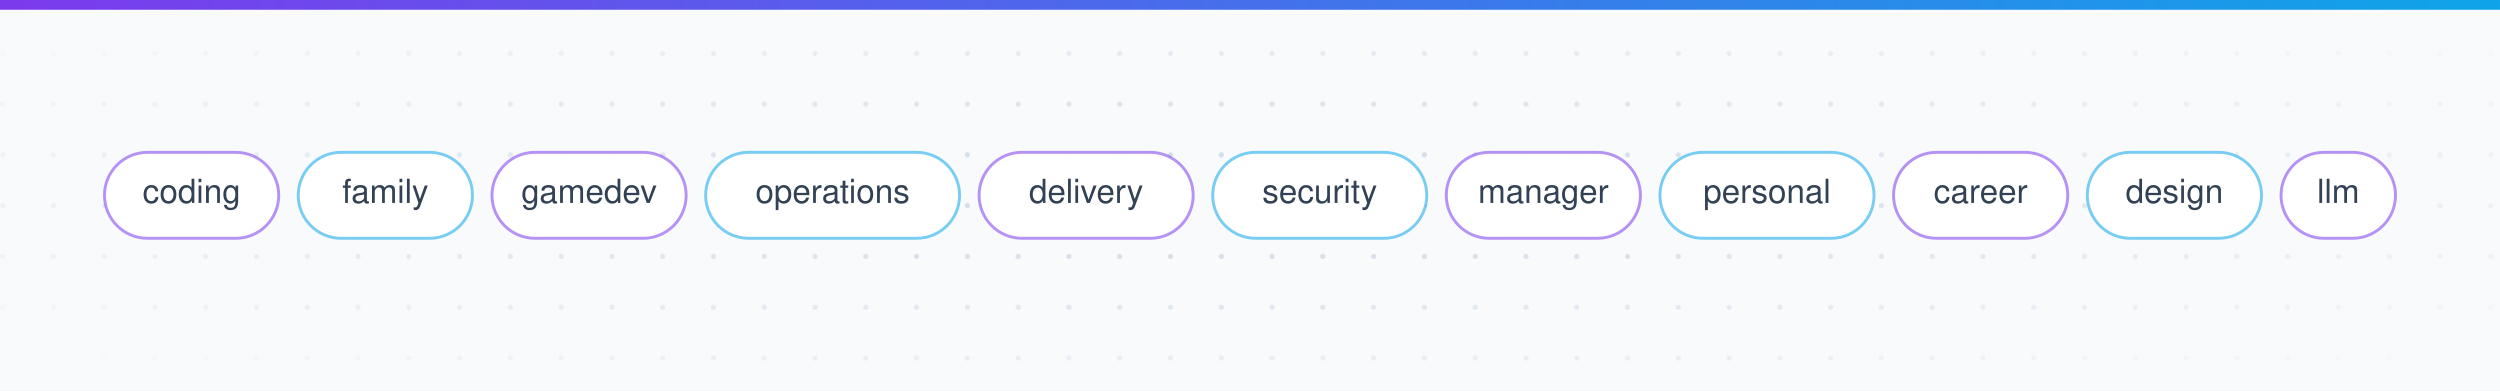
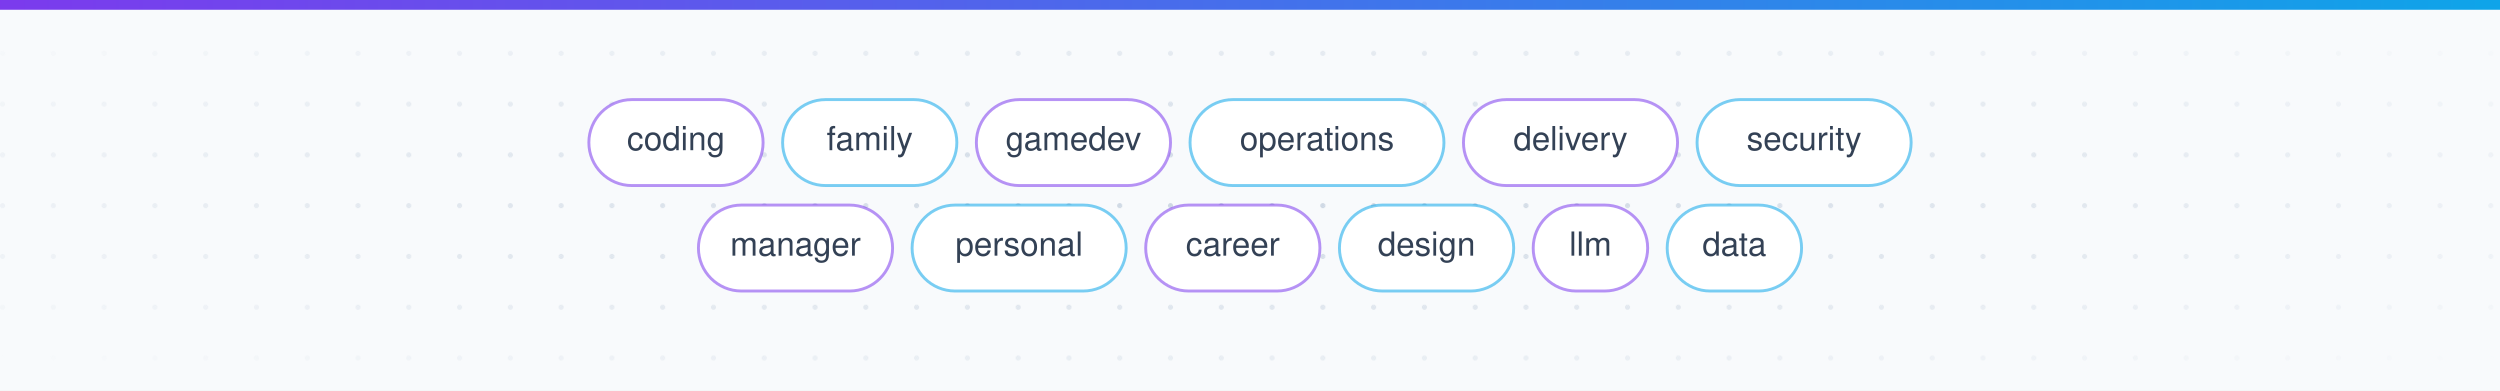
- <svg xmlns="http://www.w3.org/2000/svg" width="1280" height="200" viewBox="0 0 1280 200" role="img" aria-label="The eleven plugins: coding, family, gamedev, operations, delivery, security, manager, personal, career, design and llm">
+ <svg xmlns="http://www.w3.org/2000/svg" width="1280" height="200" viewBox="0 0 1280 200" role="img" aria-label="The twelve plugins: coding, family, gamedev, operations, delivery, security, manager, personal, career, design, llm and data">
  <defs>
    <pattern id="grid" width="26" height="26" patternUnits="userSpaceOnUse">
      <circle cx="1.3" cy="1.3" r="1.3" fill="#cbd5e1" />
    </pattern>
    <radialGradient id="fade" cx="50%" cy="50%" r="65%">
      <stop offset="0%" stop-color="#ffffff" stop-opacity="1" />
      <stop offset="100%" stop-color="#ffffff" stop-opacity="0" />
    </radialGradient>
    <mask id="fadeMask">
      <rect width="1280" height="200" fill="url(#fade)" />
    </mask>
    <linearGradient id="accent" x1="0" y1="0" x2="1" y2="0">
      <stop offset="0" stop-color="#7c3aed" />
      <stop offset="1" stop-color="#0ea5e9" />
    </linearGradient>
  </defs>
  <rect width="1280" height="200" fill="#f8fafc" />
  <g mask="url(#fadeMask)">
    <rect width="1280" height="200" fill="url(#grid)" />
  </g>
  <rect x="0" y="0" width="1280" height="5" fill="url(#accent)" />
-   <rect x="53.5" y="78" width="89.2" height="44" rx="22" fill="#ffffff" stroke="#7c3aed" stroke-opacity="0.55" stroke-width="1.5" />
-   <text x="98.1" y="100" text-anchor="middle" dominant-baseline="central" font-family="-apple-system, BlinkMacSystemFont, 'Segoe UI', Helvetica, Arial, sans-serif" font-size="17" font-weight="500" fill="#334155">coding</text>
-   <rect x="152.7" y="78" width="89.2" height="44" rx="22" fill="#ffffff" stroke="#0ea5e9" stroke-opacity="0.55" stroke-width="1.5" />
-   <text x="197.3" y="100" text-anchor="middle" dominant-baseline="central" font-family="-apple-system, BlinkMacSystemFont, 'Segoe UI', Helvetica, Arial, sans-serif" font-size="17" font-weight="500" fill="#334155">family</text>
-   <rect x="251.9" y="78" width="99.4" height="44" rx="22" fill="#ffffff" stroke="#7c3aed" stroke-opacity="0.55" stroke-width="1.5" />
-   <text x="301.6" y="100" text-anchor="middle" dominant-baseline="central" font-family="-apple-system, BlinkMacSystemFont, 'Segoe UI', Helvetica, Arial, sans-serif" font-size="17" font-weight="500" fill="#334155">gamedev</text>
-   <rect x="361.3" y="78" width="130.0" height="44" rx="22" fill="#ffffff" stroke="#0ea5e9" stroke-opacity="0.55" stroke-width="1.5" />
-   <text x="426.3" y="100" text-anchor="middle" dominant-baseline="central" font-family="-apple-system, BlinkMacSystemFont, 'Segoe UI', Helvetica, Arial, sans-serif" font-size="17" font-weight="500" fill="#334155">operations</text>
-   <rect x="501.3" y="78" width="109.6" height="44" rx="22" fill="#ffffff" stroke="#7c3aed" stroke-opacity="0.55" stroke-width="1.5" />
-   <text x="556.1" y="100" text-anchor="middle" dominant-baseline="central" font-family="-apple-system, BlinkMacSystemFont, 'Segoe UI', Helvetica, Arial, sans-serif" font-size="17" font-weight="500" fill="#334155">delivery</text>
-   <rect x="620.9" y="78" width="109.6" height="44" rx="22" fill="#ffffff" stroke="#0ea5e9" stroke-opacity="0.55" stroke-width="1.5" />
-   <text x="675.7" y="100" text-anchor="middle" dominant-baseline="central" font-family="-apple-system, BlinkMacSystemFont, 'Segoe UI', Helvetica, Arial, sans-serif" font-size="17" font-weight="500" fill="#334155">security</text>
-   <rect x="740.5" y="78" width="99.4" height="44" rx="22" fill="#ffffff" stroke="#7c3aed" stroke-opacity="0.55" stroke-width="1.5" />
-   <text x="790.2" y="100" text-anchor="middle" dominant-baseline="central" font-family="-apple-system, BlinkMacSystemFont, 'Segoe UI', Helvetica, Arial, sans-serif" font-size="17" font-weight="500" fill="#334155">manager</text>
-   <rect x="849.9" y="78" width="109.6" height="44" rx="22" fill="#ffffff" stroke="#0ea5e9" stroke-opacity="0.55" stroke-width="1.5" />
-   <text x="904.7" y="100" text-anchor="middle" dominant-baseline="central" font-family="-apple-system, BlinkMacSystemFont, 'Segoe UI', Helvetica, Arial, sans-serif" font-size="17" font-weight="500" fill="#334155">personal</text>
-   <rect x="969.5" y="78" width="89.2" height="44" rx="22" fill="#ffffff" stroke="#7c3aed" stroke-opacity="0.55" stroke-width="1.5" />
-   <text x="1014.1" y="100" text-anchor="middle" dominant-baseline="central" font-family="-apple-system, BlinkMacSystemFont, 'Segoe UI', Helvetica, Arial, sans-serif" font-size="17" font-weight="500" fill="#334155">career</text>
-   <rect x="1068.7" y="78" width="89.2" height="44" rx="22" fill="#ffffff" stroke="#0ea5e9" stroke-opacity="0.55" stroke-width="1.5" />
-   <text x="1113.3" y="100" text-anchor="middle" dominant-baseline="central" font-family="-apple-system, BlinkMacSystemFont, 'Segoe UI', Helvetica, Arial, sans-serif" font-size="17" font-weight="500" fill="#334155">design</text>
-   <rect x="1167.9" y="78" width="58.6" height="44" rx="22" fill="#ffffff" stroke="#7c3aed" stroke-opacity="0.55" stroke-width="1.5" />
-   <text x="1197.2" y="100" text-anchor="middle" dominant-baseline="central" font-family="-apple-system, BlinkMacSystemFont, 'Segoe UI', Helvetica, Arial, sans-serif" font-size="17" font-weight="500" fill="#334155">llm</text>
+   <rect x="301.5" y="51.0" width="89.2" height="44" rx="22" fill="#ffffff" stroke="#7c3aed" stroke-opacity="0.55" stroke-width="1.5" />
+   <text x="346.1" y="73.0" text-anchor="middle" dominant-baseline="central" font-family="-apple-system, BlinkMacSystemFont, 'Segoe UI', Helvetica, Arial, sans-serif" font-size="17" font-weight="500" fill="#334155">coding</text>
+   <rect x="400.7" y="51.0" width="89.2" height="44" rx="22" fill="#ffffff" stroke="#0ea5e9" stroke-opacity="0.55" stroke-width="1.5" />
+   <text x="445.3" y="73.0" text-anchor="middle" dominant-baseline="central" font-family="-apple-system, BlinkMacSystemFont, 'Segoe UI', Helvetica, Arial, sans-serif" font-size="17" font-weight="500" fill="#334155">family</text>
+   <rect x="499.9" y="51.0" width="99.4" height="44" rx="22" fill="#ffffff" stroke="#7c3aed" stroke-opacity="0.55" stroke-width="1.5" />
+   <text x="549.6" y="73.0" text-anchor="middle" dominant-baseline="central" font-family="-apple-system, BlinkMacSystemFont, 'Segoe UI', Helvetica, Arial, sans-serif" font-size="17" font-weight="500" fill="#334155">gamedev</text>
+   <rect x="609.3" y="51.0" width="130.0" height="44" rx="22" fill="#ffffff" stroke="#0ea5e9" stroke-opacity="0.55" stroke-width="1.5" />
+   <text x="674.3" y="73.0" text-anchor="middle" dominant-baseline="central" font-family="-apple-system, BlinkMacSystemFont, 'Segoe UI', Helvetica, Arial, sans-serif" font-size="17" font-weight="500" fill="#334155">operations</text>
+   <rect x="749.3" y="51.0" width="109.6" height="44" rx="22" fill="#ffffff" stroke="#7c3aed" stroke-opacity="0.55" stroke-width="1.5" />
+   <text x="804.1" y="73.0" text-anchor="middle" dominant-baseline="central" font-family="-apple-system, BlinkMacSystemFont, 'Segoe UI', Helvetica, Arial, sans-serif" font-size="17" font-weight="500" fill="#334155">delivery</text>
+   <rect x="868.9" y="51.0" width="109.6" height="44" rx="22" fill="#ffffff" stroke="#0ea5e9" stroke-opacity="0.55" stroke-width="1.5" />
+   <text x="923.7" y="73.0" text-anchor="middle" dominant-baseline="central" font-family="-apple-system, BlinkMacSystemFont, 'Segoe UI', Helvetica, Arial, sans-serif" font-size="17" font-weight="500" fill="#334155">security</text>
+   <rect x="357.6" y="105.0" width="99.4" height="44" rx="22" fill="#ffffff" stroke="#7c3aed" stroke-opacity="0.55" stroke-width="1.5" />
+   <text x="407.3" y="127.0" text-anchor="middle" dominant-baseline="central" font-family="-apple-system, BlinkMacSystemFont, 'Segoe UI', Helvetica, Arial, sans-serif" font-size="17" font-weight="500" fill="#334155">manager</text>
+   <rect x="467.0" y="105.0" width="109.6" height="44" rx="22" fill="#ffffff" stroke="#0ea5e9" stroke-opacity="0.55" stroke-width="1.5" />
+   <text x="521.8" y="127.0" text-anchor="middle" dominant-baseline="central" font-family="-apple-system, BlinkMacSystemFont, 'Segoe UI', Helvetica, Arial, sans-serif" font-size="17" font-weight="500" fill="#334155">personal</text>
+   <rect x="586.6" y="105.0" width="89.2" height="44" rx="22" fill="#ffffff" stroke="#7c3aed" stroke-opacity="0.55" stroke-width="1.5" />
+   <text x="631.2" y="127.0" text-anchor="middle" dominant-baseline="central" font-family="-apple-system, BlinkMacSystemFont, 'Segoe UI', Helvetica, Arial, sans-serif" font-size="17" font-weight="500" fill="#334155">career</text>
+   <rect x="685.8" y="105.0" width="89.2" height="44" rx="22" fill="#ffffff" stroke="#0ea5e9" stroke-opacity="0.55" stroke-width="1.5" />
+   <text x="730.4" y="127.0" text-anchor="middle" dominant-baseline="central" font-family="-apple-system, BlinkMacSystemFont, 'Segoe UI', Helvetica, Arial, sans-serif" font-size="17" font-weight="500" fill="#334155">design</text>
+   <rect x="785.0" y="105.0" width="58.6" height="44" rx="22" fill="#ffffff" stroke="#7c3aed" stroke-opacity="0.55" stroke-width="1.5" />
+   <text x="814.3" y="127.0" text-anchor="middle" dominant-baseline="central" font-family="-apple-system, BlinkMacSystemFont, 'Segoe UI', Helvetica, Arial, sans-serif" font-size="17" font-weight="500" fill="#334155">llm</text>
+   <rect x="853.6" y="105.0" width="68.8" height="44" rx="22" fill="#ffffff" stroke="#0ea5e9" stroke-opacity="0.55" stroke-width="1.5" />
+   <text x="888.0" y="127.0" text-anchor="middle" dominant-baseline="central" font-family="-apple-system, BlinkMacSystemFont, 'Segoe UI', Helvetica, Arial, sans-serif" font-size="17" font-weight="500" fill="#334155">data</text>
</svg>
